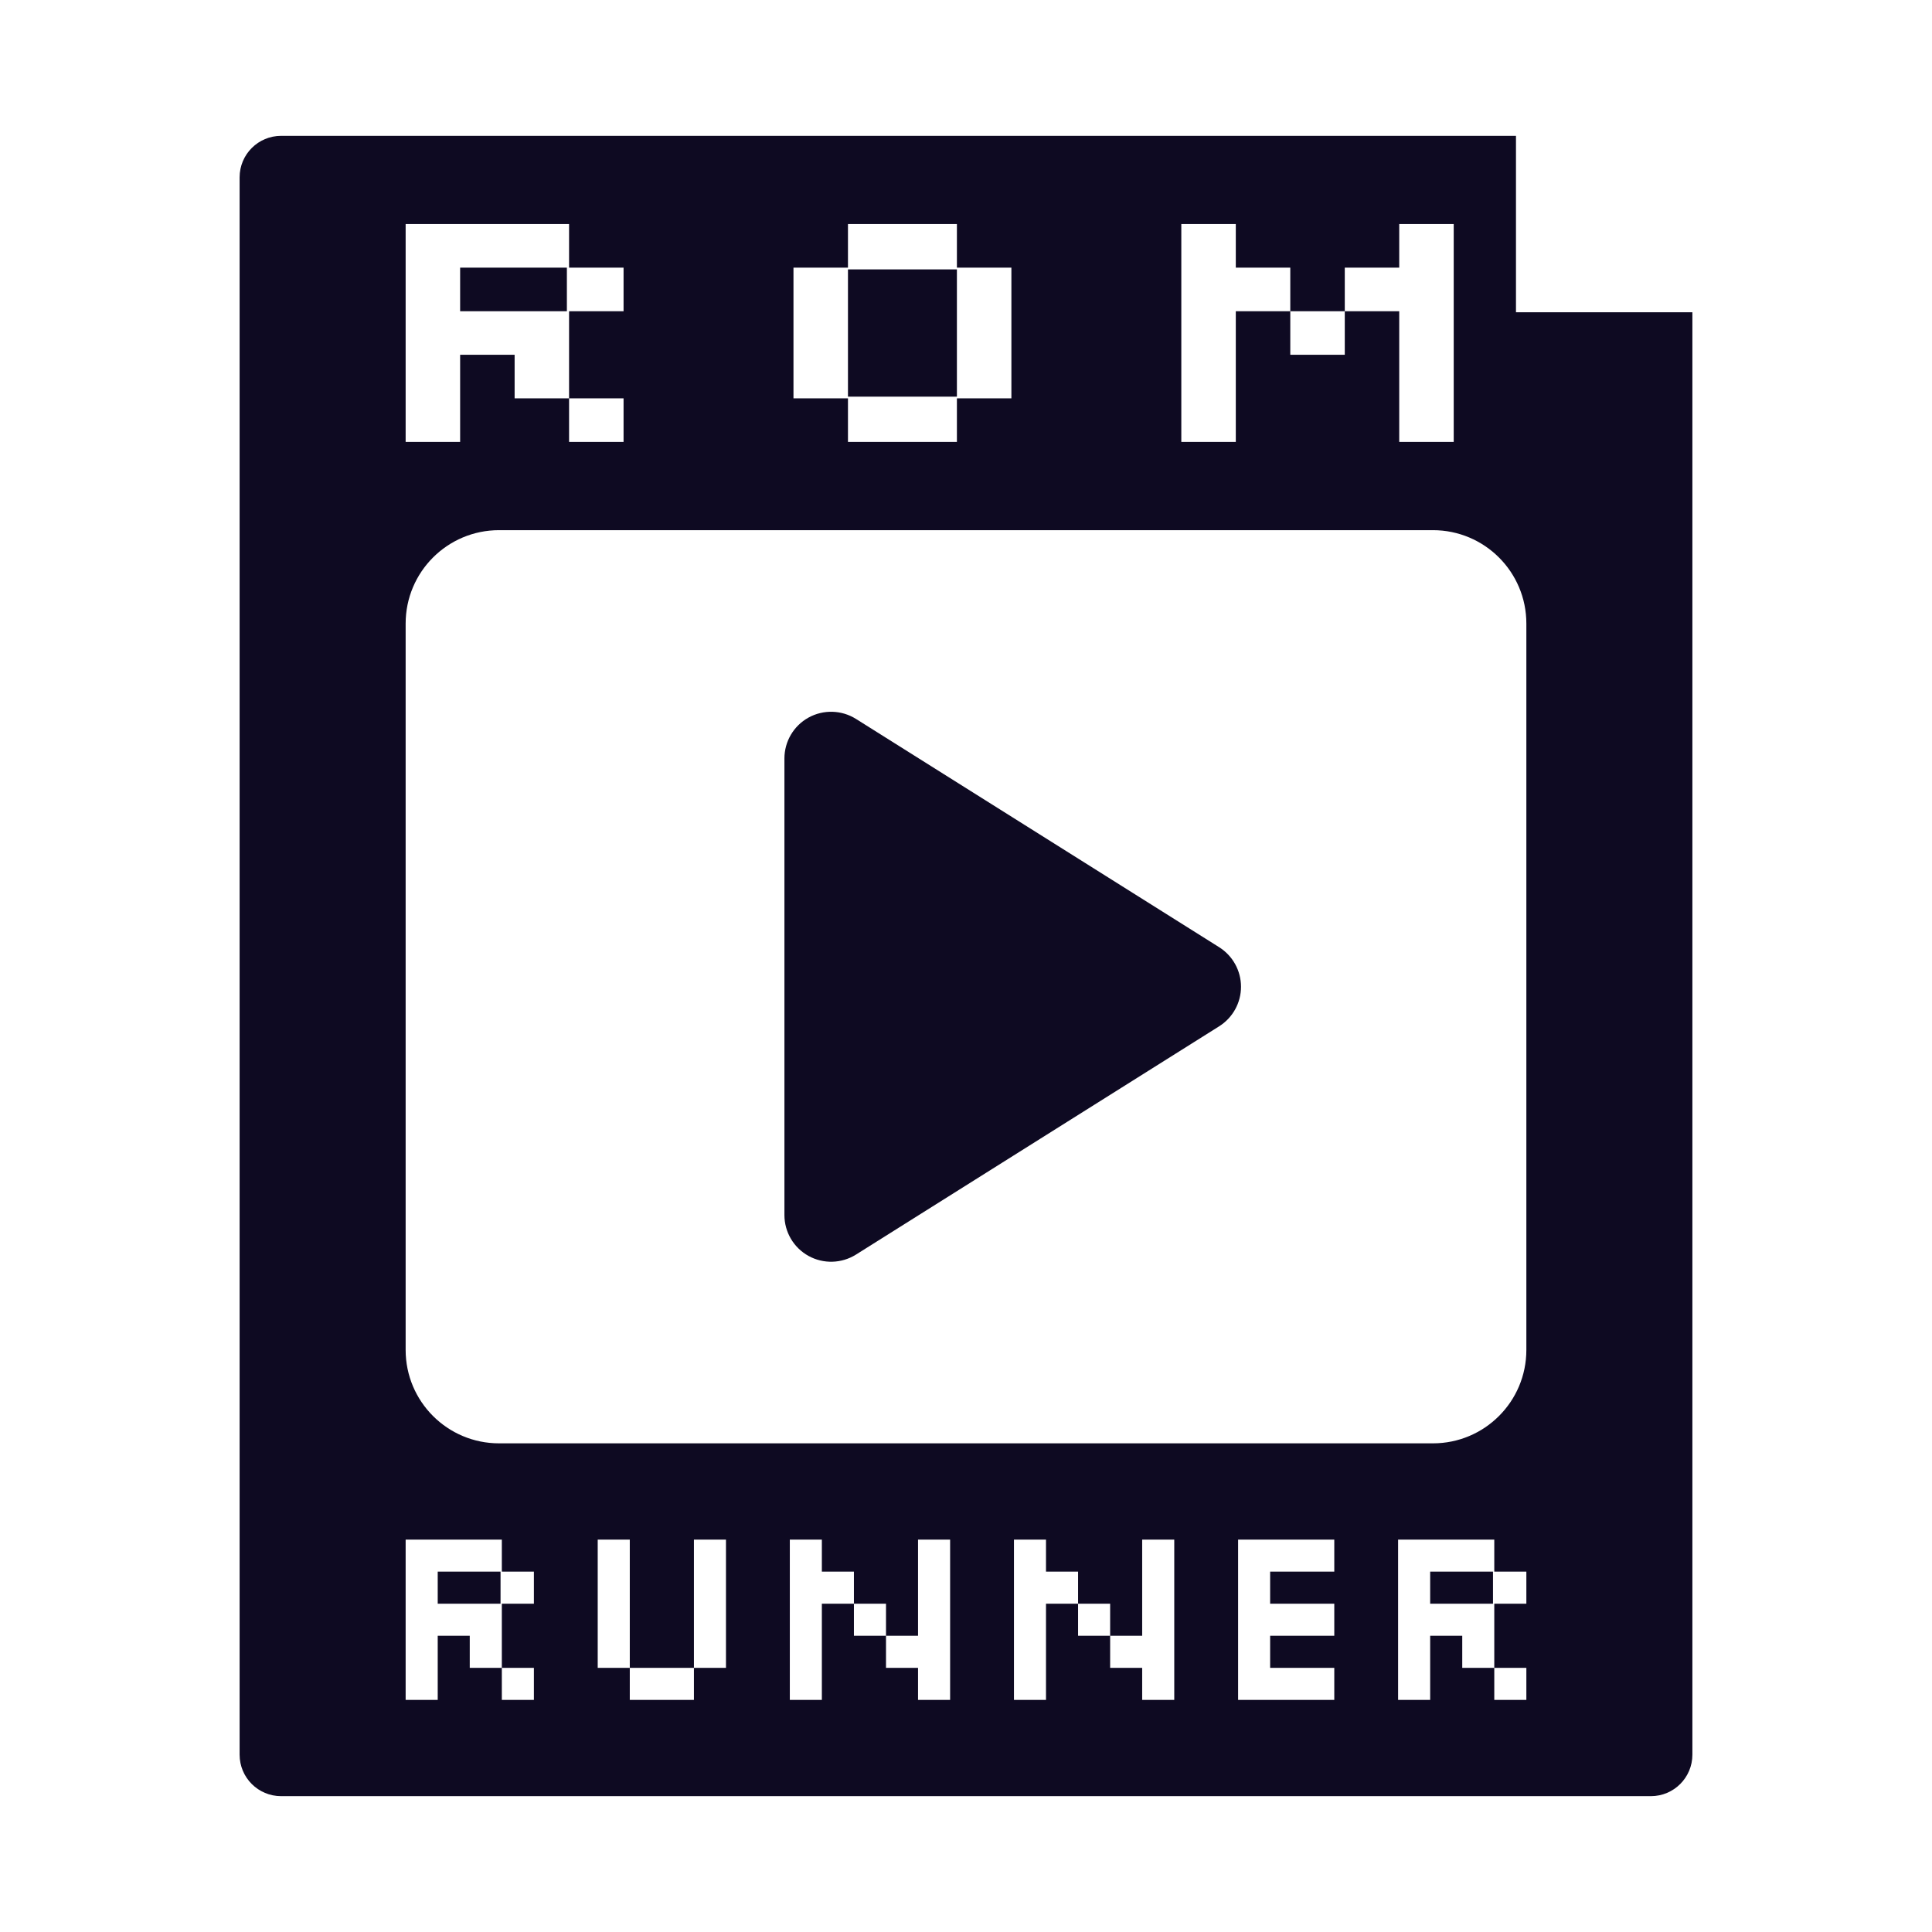
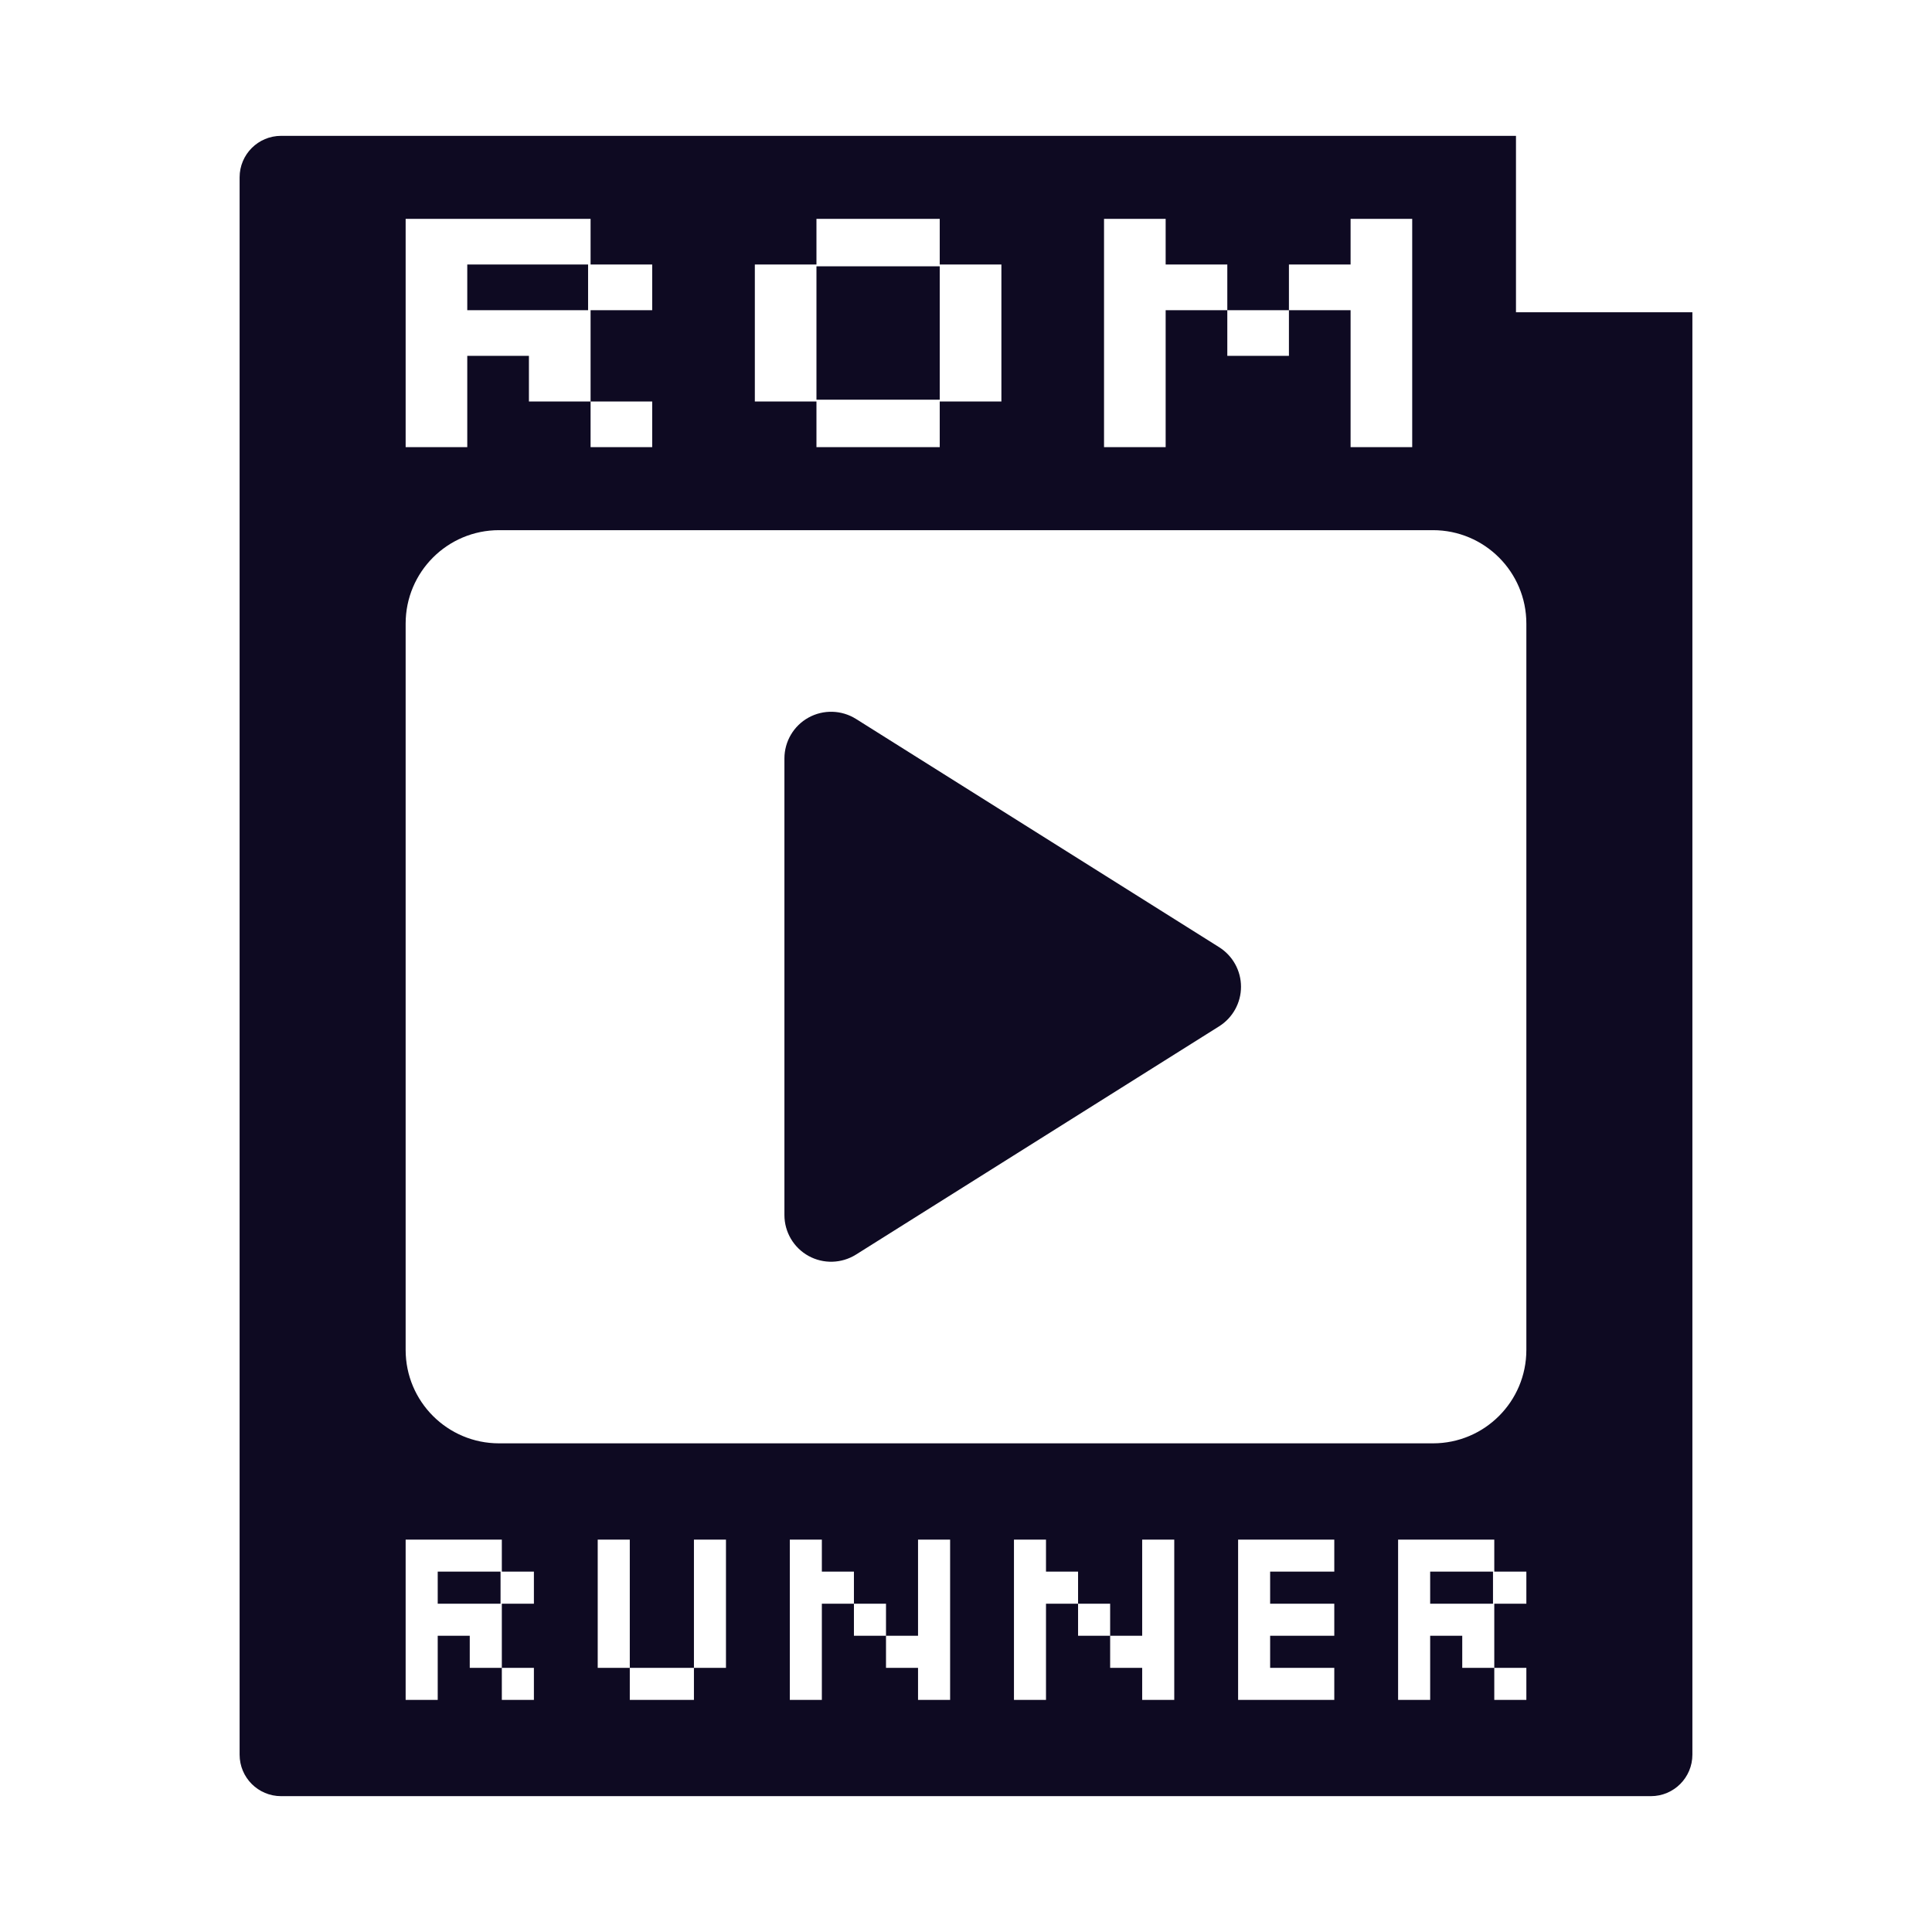
<svg xmlns="http://www.w3.org/2000/svg" viewBox="0 0 512 512">
  <g fill="#0E0A22">
-     <path fill-rule="evenodd" d="M63.50,47.00C63.50,40.92 68.42,36.00 74.50,36.00L401.75,36.00L401.75,82.75L448.50,82.75L448.50,465.00C448.50,471.08 443.58,476.00 437.50,476.00L74.50,476.00C68.42,476.00 63.50,471.08 63.50,465.00ZM107.50,117.12L107.50,59.38L150.81,59.38L150.81,70.93L165.25,70.93L165.25,82.48L150.81,82.48L150.81,105.57L165.25,105.57L165.25,117.12L150.81,117.12L150.81,105.57L136.38,105.57L136.38,94.02L121.94,94.02L121.94,117.12ZM121.94,82.48L150.23,82.48L150.23,70.93L121.94,70.93ZM224.72,117.12L224.72,105.57L210.28,105.57L210.28,70.93L224.72,70.93L224.72,59.38L253.59,59.38L253.59,70.93L268.03,70.93L268.03,105.57L253.59,105.57L253.59,117.12ZM224.72,105.11L253.59,105.11L253.59,71.39L224.72,71.39ZM313.06,117.12L313.06,59.38L327.50,59.38L327.50,70.93L341.94,70.93L341.94,82.48L356.38,82.48L356.38,94.02L341.94,94.02L341.94,82.48L327.50,82.48L327.50,117.12ZM370.81,117.12L370.81,82.48L356.38,82.48L356.38,70.93L370.81,70.93L370.81,59.38L385.25,59.38L385.25,117.12ZM107.50,450.49L107.50,408.01L132.99,408.01L132.99,416.50L141.49,416.50L141.49,425.00L132.99,425.00L132.99,442.00L141.49,442.00L141.49,450.49L132.99,450.49L132.99,442.00L124.49,442.00L124.49,433.50L116.00,433.50L116.00,450.49ZM116.00,425.00L132.65,425.00L132.65,416.50L116.00,416.50ZM166.90,450.49L166.90,442.00L158.40,442.00L158.40,408.01L166.90,408.01L166.90,442.00L183.90,442.00L183.90,450.49ZM183.90,442.00L183.90,408.01L192.39,408.01L192.39,442.00ZM209.31,450.49L209.31,408.01L217.80,408.01L217.80,416.50L226.30,416.50L226.30,425.00L234.80,425.00L234.80,433.50L243.29,433.50L243.29,408.01L251.79,408.01L251.79,450.49L243.29,450.49L243.29,442.00L234.80,442.00L234.80,433.50L226.30,433.50L226.30,425.00L217.80,425.00L217.80,450.49ZM268.71,450.49L268.71,408.01L277.20,408.01L277.20,416.50L285.70,416.50L285.70,425.00L294.20,425.00L294.20,433.50L302.69,433.50L302.69,408.01L311.19,408.01L311.19,450.49L302.69,450.49L302.69,442.00L294.20,442.00L294.20,433.50L285.70,433.50L285.70,425.00L277.20,425.00L277.20,450.49ZM328.11,450.49L328.11,408.01L353.60,408.01L353.60,416.50L336.60,416.50L336.60,425.00L353.60,425.00L353.60,433.50L336.60,433.50L336.60,442.00L353.60,442.00L353.60,450.49ZM370.51,450.49L370.51,408.01L396.00,408.01L396.00,416.50L404.50,416.50L404.50,425.00L396.00,425.00L396.00,442.00L404.50,442.00L404.50,450.49L396.00,450.49L396.00,442.00L387.51,442.00L387.51,433.50L379.01,433.50L379.01,450.49ZM379.01,425.00L395.66,425.00L395.66,416.50L379.01,416.50ZM379.75,140.50C393.42,140.50 404.50,151.58 404.50,165.25L404.50,357.75C404.50,371.42 393.42,382.50 379.75,382.50L132.25,382.50C118.58,382.50 107.50,371.42 107.50,357.75L107.50,165.25C107.50,151.58 118.58,140.50 132.25,140.50ZM207.88,201.00C207.88,196.50 210.32,192.35 214.26,190.17C218.21,187.99 223.02,188.13 226.84,190.52L323.09,251.02C326.69,253.29 328.88,257.24 328.88,261.50C328.88,265.76 326.69,269.71 323.09,271.98L226.84,332.48C223.02,334.87 218.21,335.01 214.26,332.83C210.32,330.65 207.88,326.50 207.88,322.00Z" />
+     <path fill-rule="evenodd" d="M63.50,47.00C63.50,40.92 68.42,36.00 74.50,36.00L401.75,36.00L401.75,82.75L448.50,82.75L448.50,465.00C448.50,471.08 443.58,476.00 437.50,476.00L74.50,476.00C68.42,476.00 63.50,471.08 63.50,465.00ZM107.50,118.50L107.50,58.00L156.51,58.00L156.51,70.10L172.84,70.10L172.84,82.20L156.51,82.20L156.51,106.40L172.84,106.40L172.84,118.50L156.51,118.50L156.51,106.40L140.17,106.40L140.17,94.30L123.83,94.30L123.83,118.50ZM123.83,82.20L155.85,82.20L155.85,70.10L123.83,70.10ZM216.37,118.50L216.37,106.40L200.04,106.40L200.04,70.10L216.37,70.10L216.37,58.00L249.04,58.00L249.04,70.10L265.38,70.10L265.38,106.40L249.04,106.40L249.04,118.50ZM216.37,105.92L249.04,105.92L249.04,70.58L216.37,70.58ZM292.58,118.50L292.58,58.00L308.91,58.00L308.91,70.10L325.25,70.10L325.25,82.20L341.58,82.20L341.58,94.30L325.25,94.30L325.25,82.20L308.91,82.20L308.91,118.50ZM357.92,118.50L357.92,82.20L341.58,82.20L341.58,70.10L357.92,70.10L357.92,58.00L374.25,58.00L374.25,118.50ZM107.50,450.49L107.50,408.01L132.99,408.01L132.99,416.50L141.49,416.50L141.49,425.00L132.99,425.00L132.99,442.00L141.49,442.00L141.49,450.49L132.99,450.49L132.99,442.00L124.49,442.00L124.49,433.50L116.00,433.50L116.00,450.49ZM116.00,425.00L132.65,425.00L132.65,416.50L116.00,416.50ZM166.90,450.49L166.90,442.00L158.40,442.00L158.40,408.01L166.90,408.01L166.90,442.00L183.90,442.00L183.90,450.49ZM183.90,442.00L183.90,408.01L192.39,408.01L192.39,442.00ZM209.31,450.49L209.31,408.01L217.80,408.01L217.80,416.50L226.30,416.50L226.30,425.00L234.80,425.00L234.80,433.50L243.29,433.50L243.29,408.01L251.79,408.01L251.79,450.49L243.29,450.49L243.29,442.00L234.80,442.00L234.80,433.50L226.30,433.50L226.30,425.00L217.80,425.00L217.80,450.49ZM268.71,450.49L268.71,408.01L277.20,408.01L277.20,416.50L285.70,416.50L285.70,425.00L294.20,425.00L294.20,433.50L302.69,433.50L302.69,408.01L311.19,408.01L311.19,450.49L302.69,450.49L302.69,442.00L294.20,442.00L294.20,433.50L285.70,433.50L285.70,425.00L277.20,425.00L277.20,450.49ZM328.11,450.49L328.11,408.01L353.60,408.01L353.60,416.50L336.60,416.50L336.60,425.00L353.60,425.00L353.60,433.50L336.60,433.50L336.60,442.00L353.60,442.00L353.60,450.49ZM370.51,450.49L370.51,408.01L396.00,408.01L396.00,416.50L404.50,416.50L404.50,425.00L396.00,425.00L396.00,442.00L404.50,442.00L404.50,450.49L396.00,450.49L396.00,442.00L387.51,442.00L387.51,433.50L379.01,433.50L379.01,450.49ZM379.01,425.00L395.66,425.00L395.66,416.50L379.01,416.50ZM379.75,140.50C393.42,140.50 404.50,151.58 404.50,165.25L404.50,357.75C404.50,371.42 393.42,382.50 379.75,382.50L132.25,382.50C118.58,382.50 107.50,371.42 107.50,357.75L107.50,165.25C107.50,151.58 118.58,140.50 132.25,140.50ZM207.88,201.00C207.88,196.50 210.32,192.35 214.26,190.17C218.21,187.99 223.02,188.13 226.84,190.52L323.09,251.02C326.69,253.29 328.88,257.24 328.88,261.50C328.88,265.76 326.69,269.71 323.09,271.98L226.84,332.48C223.02,334.87 218.21,335.01 214.26,332.83C210.32,330.65 207.88,326.50 207.88,322.00Z" />
  </g>
</svg>
